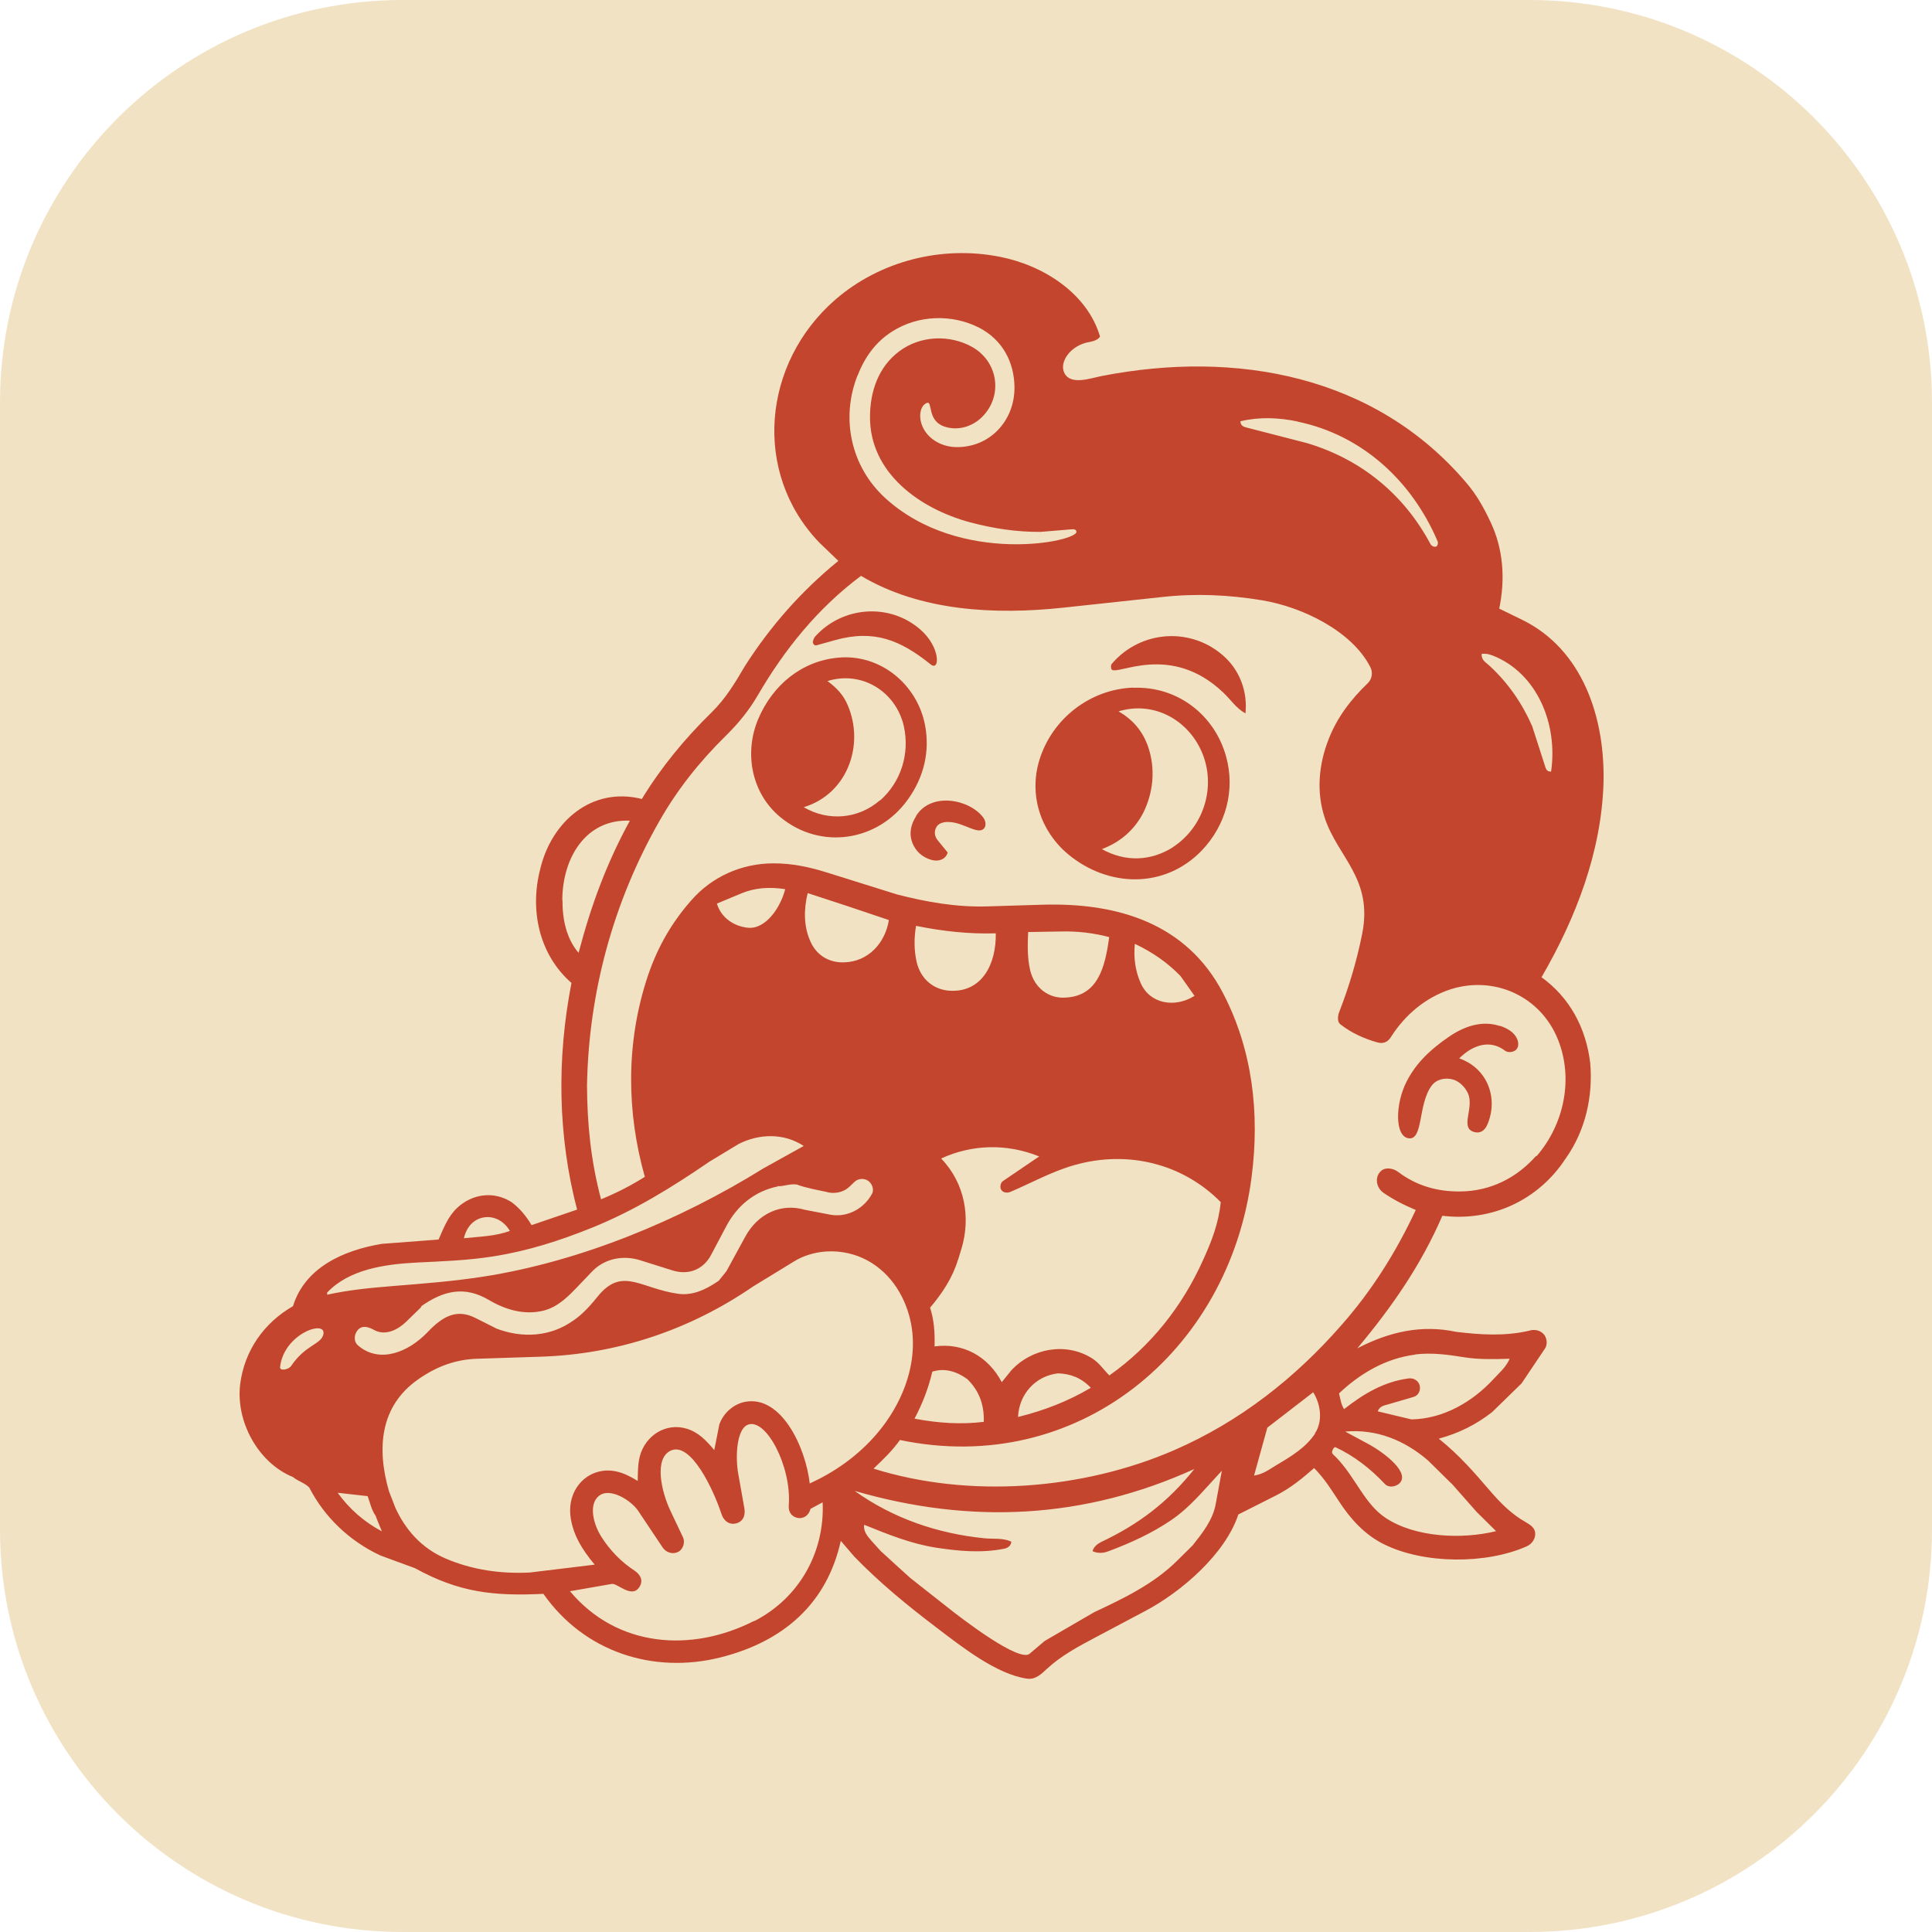
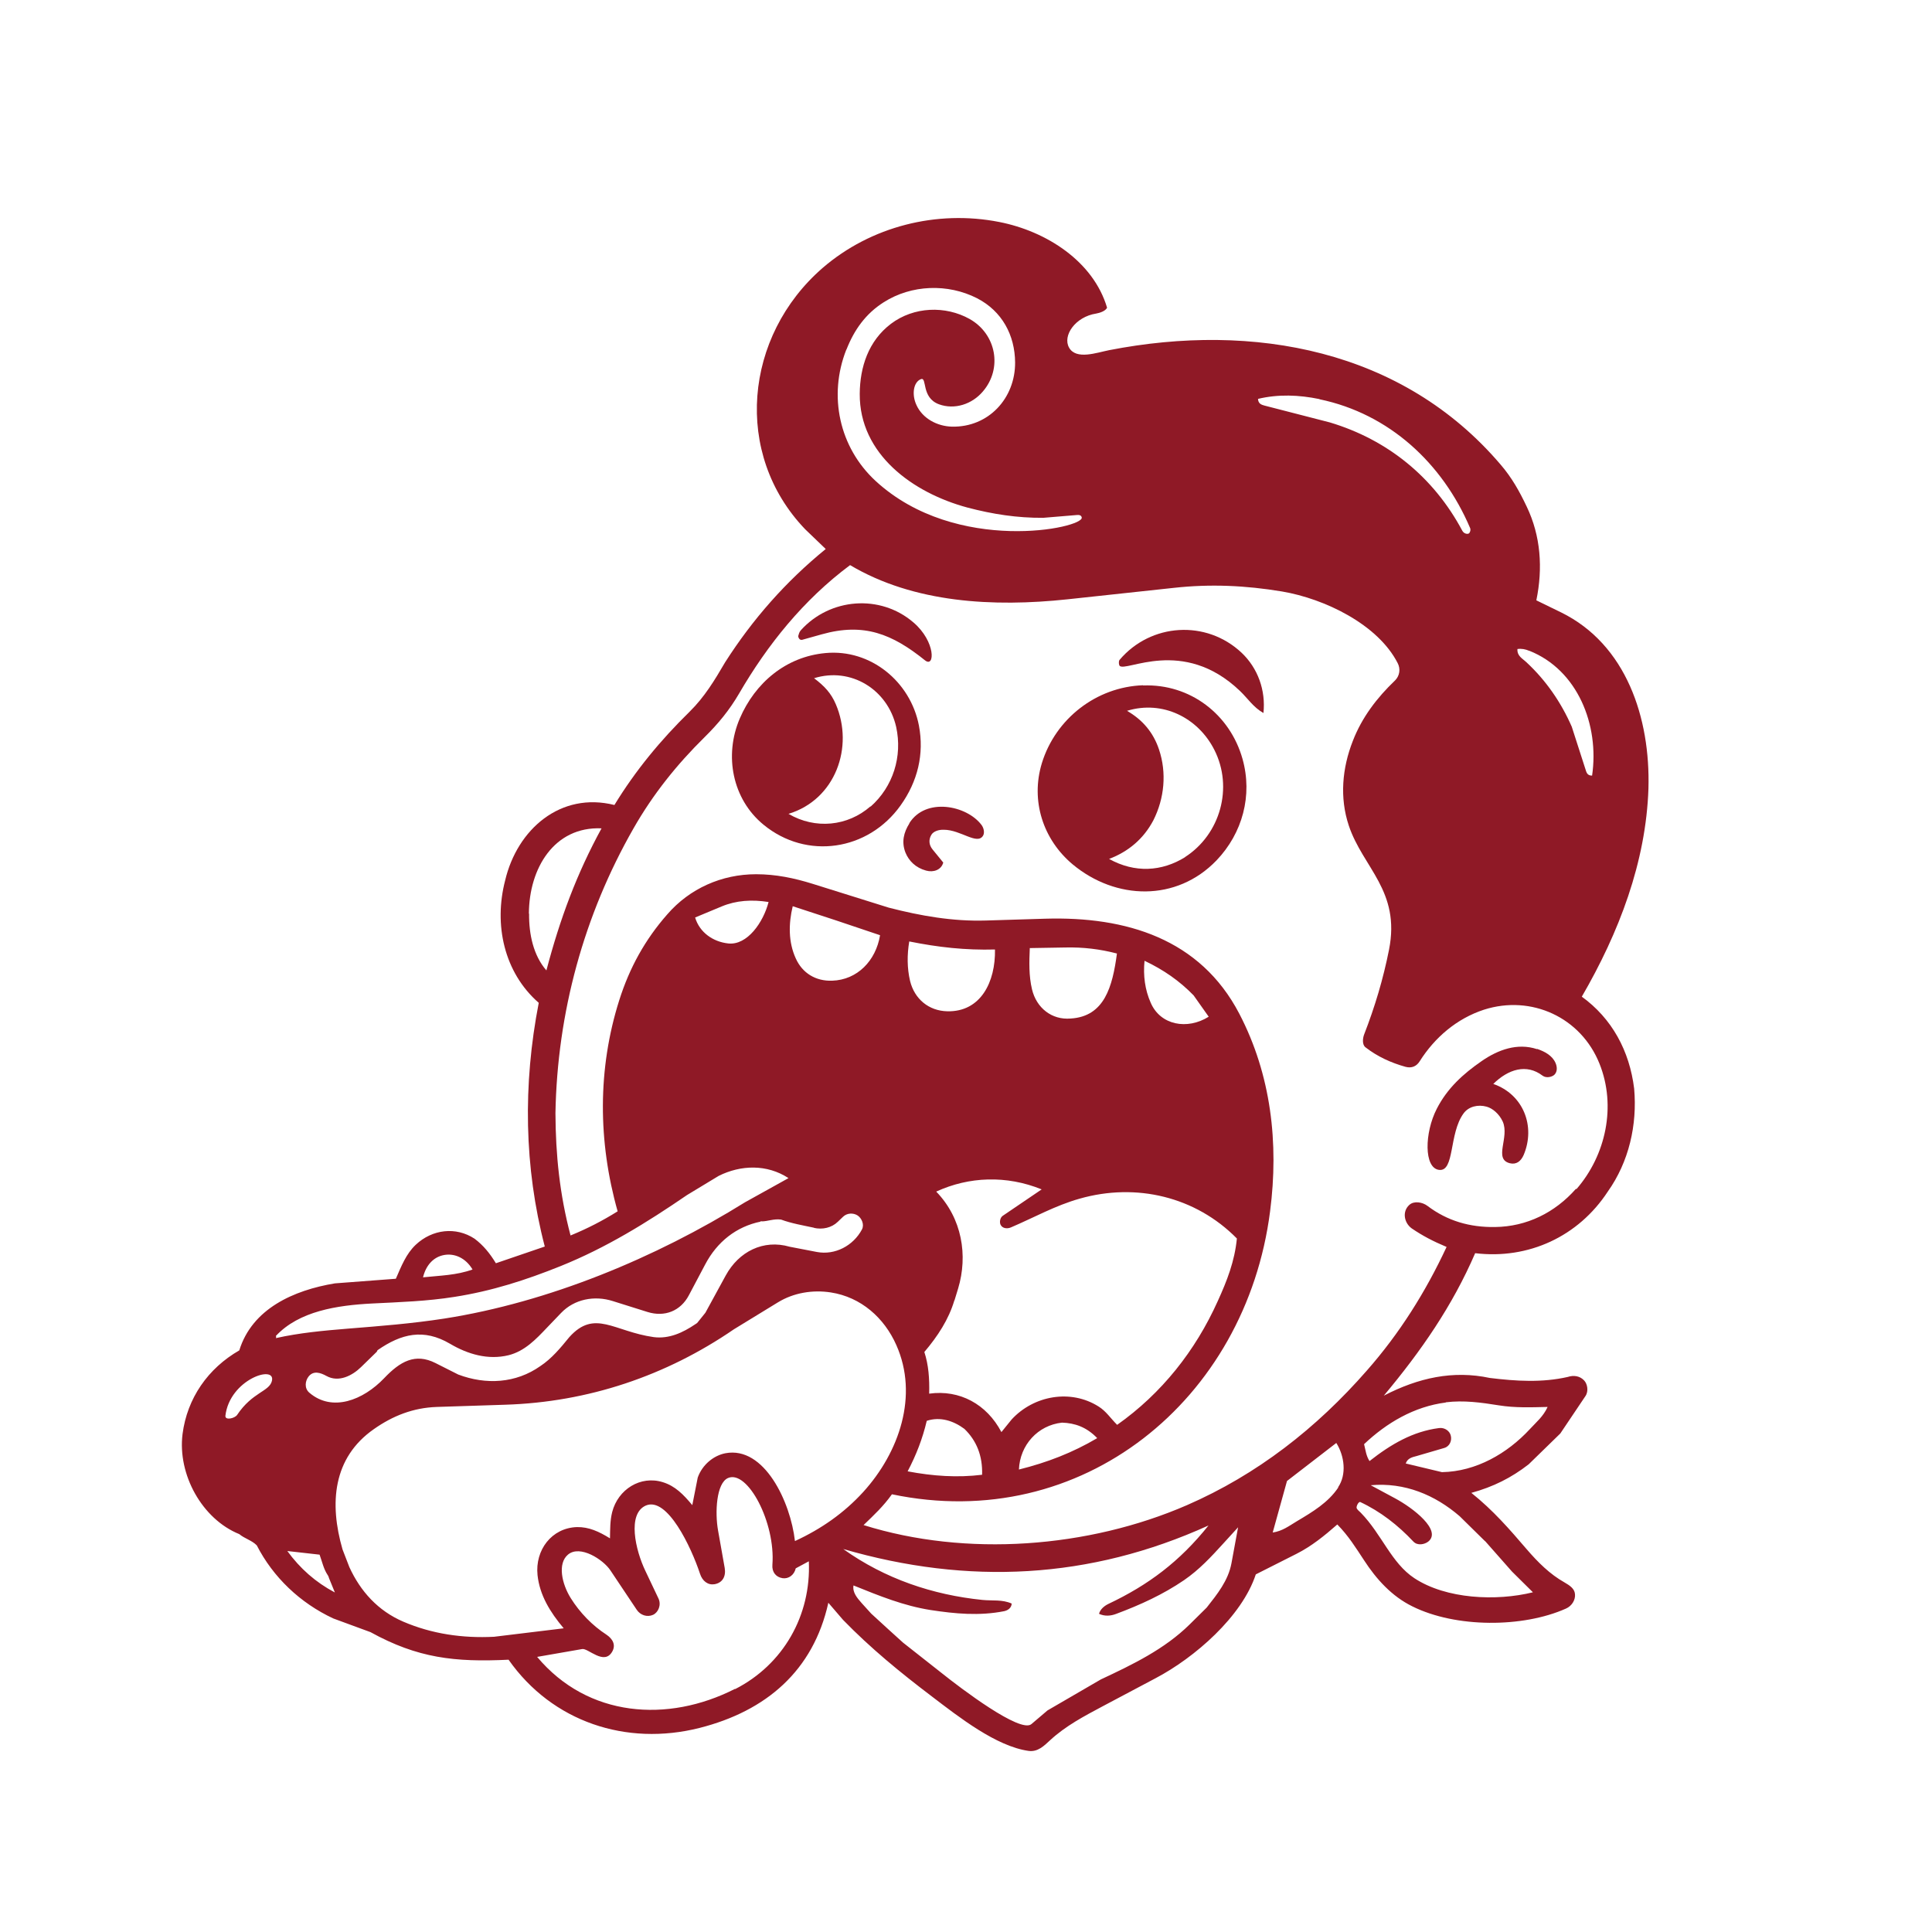
- <svg xmlns="http://www.w3.org/2000/svg" viewBox="0 0 96 96">
+ <svg xmlns="http://www.w3.org/2000/svg" id="Ebene_1" data-name="Ebene 1" viewBox="0 0 96 96">
  <defs>
    <style>
      .cls-1 {
-         fill: #c4452d;
+         fill: #8f1926;
      }
    </style>
  </defs>
-   <rect width="96" height="96" rx="20" fill="#f2e2c4" />
-   <g transform="translate(3.5 2.5) scale(0.93)">
-     <path class="cls-1" d="M78.59,49.54c1.86-3.2,3.2-6.71,3.32-10.36.1-3.5-1.1-7.16-4.34-8.75l-1.23-.6c.33-1.6.22-3.2-.48-4.66-.36-.76-.74-1.44-1.3-2.09-4.87-5.71-12.27-7.08-19.45-5.68-.61.12-1.64.5-1.99-.13-.33-.59.31-1.53,1.35-1.69.17-.03.46-.12.54-.29-.68-2.3-3.01-3.8-5.36-4.26-3.1-.61-6.38.22-8.77,2.28-3.91,3.39-4.46,9.25-.87,12.99l1.02.98c-1.99,1.62-3.64,3.5-5,5.63-.52.89-1.02,1.72-1.76,2.45-1.44,1.41-2.69,2.92-3.74,4.64-2.67-.67-4.83,1.2-5.43,3.75-.57,2.19-.06,4.57,1.67,6.08-.79,4.06-.73,8.17.3,12.11l-2.43.83c-.29-.48-.62-.89-1.06-1.22-.93-.61-2.1-.47-2.92.3-.48.45-.72,1.07-.99,1.69l-3.03.23c-2.05.34-4.11,1.26-4.75,3.33-1.55.89-2.59,2.37-2.82,4.16-.25,2.01.97,4.22,2.82,4.97.26.22.63.31.87.56.81,1.58,2.15,2.86,3.8,3.63l1.85.68c2.34,1.29,4.18,1.5,6.86,1.37,2.17,3.09,5.85,4.31,9.49,3.39,3.31-.84,5.65-2.84,6.4-6.22l.73.85c1.37,1.41,2.85,2.62,4.42,3.81,1.35,1.03,3.19,2.47,4.79,2.7.46.07.78-.25,1.08-.53.77-.71,1.68-1.19,2.6-1.68l2.64-1.4c1.94-1.02,4.29-3.06,4.98-5.16l2.02-1.02c.75-.38,1.38-.89,2.03-1.46.56.57.92,1.16,1.33,1.78.61.94,1.38,1.79,2.4,2.29,2.15,1.07,5.48,1.07,7.63.11.3-.13.48-.44.45-.72-.02-.27-.26-.43-.52-.58-.73-.41-1.32-1-1.88-1.65-.85-.99-1.66-1.93-2.75-2.8,1.09-.3,1.99-.75,2.85-1.42l1.57-1.53,1.25-1.86c.17-.25.09-.61-.06-.77-.21-.23-.52-.28-.82-.18-1.28.29-2.56.21-3.87.05-1.83-.39-3.55-.01-5.27.88,1.85-2.21,3.41-4.46,4.54-7.08,2.65.32,5.13-.83,6.59-3.06,1.05-1.48,1.47-3.31,1.31-5.12-.23-1.86-1.09-3.48-2.62-4.58ZM76,32.34c2.38.95,3.48,3.67,3.11,6.2-.25,0-.28-.16-.34-.35l-.67-2.08c-.53-1.21-1.28-2.3-2.25-3.2-.21-.2-.47-.31-.45-.66.21-.03.4.01.59.09ZM65.57,19.84c3.46.72,6.11,3.18,7.48,6.4.04.1-.01.24-.07.27-.07.04-.24.01-.32-.14-1.42-2.66-3.71-4.52-6.58-5.38l-3.26-.84c-.15-.04-.3-.1-.31-.33,1.01-.24,2.03-.2,3.05.01ZM42.06,17.37c.38-.97.95-1.78,1.85-2.35,1.38-.88,3.19-.94,4.64-.2,1.24.64,1.88,1.83,1.89,3.19.01,1.78-1.32,3.23-3.14,3.19-.74-.02-1.46-.41-1.76-1.07-.25-.53-.15-1.15.22-1.29.32-.12,0,.92.9,1.25.77.28,1.64,0,2.18-.64.98-1.14.67-2.85-.66-3.6-1.2-.67-2.77-.62-3.91.24-1.12.85-1.54,2.15-1.55,3.48-.02,3,2.64,4.92,5.35,5.65,1.25.33,2.48.52,3.77.51l1.68-.14c.12-.01.21.02.23.12.14.53-6.23,1.88-10.24-1.81-1.81-1.67-2.36-4.23-1.46-6.52ZM26.28,45.4c.01-2.26,1.26-4.34,3.61-4.24-1.23,2.25-2.06,4.48-2.74,7.06-.65-.75-.87-1.8-.86-2.82ZM22.07,62.36c.5-.09,1.06.13,1.41.72-.8.29-1.61.3-2.46.39.14-.58.5-1.01,1.05-1.11ZM13.51,68.62c-.13.53-.97.55-1.73,1.69-.12.17-.6.28-.58.04.21-1.81,2.52-2.56,2.31-1.73ZM13.71,66.38c1.15-1.23,3.03-1.52,4.78-1.61,1.39-.07,2.72-.11,4.1-.33,1.85-.29,3.53-.83,5.27-1.53,2.26-.91,4.28-2.16,6.28-3.53l1.57-.95c1.1-.55,2.4-.59,3.47.11l-2.16,1.2c-4.44,2.76-9.76,4.97-14.95,5.78-1.62.25-3.17.37-4.79.5-1.23.1-2.41.21-3.57.47,0-.02.03-.06,0-.1ZM34.54,45.59l1.32-.55c.72-.3,1.5-.35,2.33-.22-.26,1.01-1.06,2.16-2,2.06-.76-.08-1.43-.55-1.65-1.29ZM41.35,48.73c-.81.03-1.48-.37-1.81-1.11-.37-.81-.36-1.72-.15-2.59l2.14.7,2.2.74c-.21,1.27-1.13,2.22-2.38,2.26ZM40.43,61.01c.44.1.89,0,1.2-.3l.25-.24c.21-.21.53-.21.74-.07.19.13.34.44.21.69-.43.81-1.34,1.29-2.24,1.12l-1.35-.26c-1.31-.38-2.53.24-3.18,1.43l-1.01,1.85-.41.51-.09.06c-.62.42-1.31.74-2.07.64-1.98-.28-2.93-1.4-4.19,0-.44.54-.88,1.07-1.44,1.44-1.22.86-2.7.94-4.08.42l-1.13-.57c-1.01-.51-1.76-.08-2.55.75-1.05,1.1-2.58,1.69-3.71.73-.27-.22-.22-.6-.04-.82.24-.29.57-.19.88-.02.61.34,1.29-.02,1.72-.44l.78-.76.04-.08c1.18-.82,2.29-1.09,3.6-.32.88.52,1.89.82,2.91.57.8-.2,1.36-.79,1.91-1.37l.7-.73c.66-.69,1.66-.88,2.57-.59l1.72.54c.86.27,1.65-.05,2.06-.83l.81-1.53c.59-1.12,1.54-1.88,2.76-2.13,0-.03.02-.04.04-.01.31,0,.61-.14.97-.09.51.19,1.1.29,1.66.41ZM14.28,77.07l1.6.18c.13.36.2.71.4,1.01.04.05.06.13.07.16l.29.71c-.96-.51-1.73-1.19-2.37-2.07ZM36.52,83.92c-3.34,1.7-7.31,1.42-9.83-1.59l2.24-.39c.3-.05,1.09.83,1.49.13.19-.33.03-.63-.28-.84-.71-.46-1.33-1.1-1.78-1.82-.45-.72-.66-1.72-.14-2.16.6-.51,1.76.25,2.11.78l1.31,1.96c.18.27.52.38.81.25.26-.12.42-.49.27-.81l-.65-1.37c-.5-1.04-.91-2.84.02-3.25,1.07-.46,2.26,2.08,2.69,3.38.12.38.4.58.72.53.41-.07.58-.4.51-.81l-.33-1.86c-.16-.89-.09-2.36.5-2.61.97-.41,2.36,2.22,2.2,4.31-.03.36.17.62.51.67.29.04.57-.15.65-.49l.65-.35c.12,2.69-1.27,5.13-3.66,6.35ZM39.5,76.57c-.22-1.94-1.52-4.72-3.45-4.36-.58.11-1.15.56-1.38,1.21l-.27,1.37c-.44-.53-.85-.95-1.46-1.14-1.12-.35-2.23.36-2.52,1.48-.11.44-.1.84-.11,1.31-.55-.34-1.05-.57-1.64-.56-1.26.04-2.09,1.14-1.96,2.39.11,1,.62,1.83,1.3,2.64l-3.46.42c-1.56.08-3.09-.14-4.51-.75-1.26-.54-2.13-1.51-2.68-2.71l-.34-.88c-.66-2.28-.49-4.55,1.56-5.98.94-.66,1.95-1.06,3.13-1.1l3.4-.11c4.11-.13,7.98-1.43,11.36-3.75l2.19-1.34c.77-.47,1.71-.63,2.62-.49,1.5.23,2.66,1.26,3.26,2.62,1.11,2.5.15,5.32-1.65,7.3-.95,1.04-2.08,1.83-3.38,2.43ZM61.19,77.68c-.16.86-.71,1.54-1.23,2.2l-.85.84c-1.25,1.23-2.83,1.99-4.41,2.73l-2.65,1.54-.8.68c-.55.47-3.51-1.78-4.45-2.53l-1.93-1.52-.75-.68-.83-.76-.48-.53c-.22-.25-.46-.53-.4-.87,1.31.53,2.5,1.01,3.82,1.22,1.24.19,2.43.3,3.66.06.19-.04.37-.16.38-.38-.47-.21-.94-.13-1.45-.18-2.47-.25-4.85-1.05-6.92-2.53,6.2,1.8,12.25,1.51,18.15-1.17-1.43,1.79-2.99,2.96-4.98,3.9-.2.1-.4.26-.46.49.28.13.58.11.86,0,1.18-.44,2.32-.96,3.36-1.67.76-.52,1.35-1.16,1.96-1.83l.73-.8-.33,1.79ZM66.5,73.91c-.5.75-1.27,1.21-2.06,1.68-.4.24-.72.49-1.2.56l.71-2.56,2.45-1.89c.41.65.52,1.57.09,2.2ZM73.78,76.56l1.35,1.53,1.04,1.03c-1.82.45-4.31.34-5.89-.7-1.15-.76-1.61-2.17-2.66-3.25-.08-.08-.19-.16-.21-.24-.02-.07.07-.29.17-.3,1.01.47,1.89,1.16,2.65,1.97.21.22.56.14.74,0,.68-.55-.73-1.66-1.67-2.16l-1.19-.64c1.69-.15,3.19.48,4.42,1.54l1.27,1.25ZM71.84,69.68c.89-.11,1.76.01,2.63.15.81.13,1.59.1,2.43.08-.22.48-.55.74-.88,1.1-1.12,1.21-2.67,2.11-4.37,2.14l-1.8-.43c.09-.26.31-.31.54-.37l1.37-.4c.28-.08.39-.37.33-.61-.05-.23-.3-.42-.59-.38-1.3.17-2.38.8-3.45,1.64-.17-.27-.19-.52-.27-.84,1.12-1.06,2.49-1.87,4.06-2.07ZM78.31,59.07c-1.05,1.19-2.45,1.88-4.02,1.9-1.25.02-2.37-.3-3.36-1.05-.25-.19-.67-.26-.9-.05-.37.33-.26.9.12,1.17.53.36,1.04.63,1.73.92-1.05,2.25-2.34,4.3-3.96,6.14-2.5,2.86-5.45,5.17-8.94,6.69-4.9,2.13-10.97,2.59-16.07.99.54-.52.98-.93,1.41-1.53,9.45,1.98,17.59-4.69,18.79-14.06.44-3.39.05-6.79-1.53-9.82-1.94-3.72-5.62-4.84-9.65-4.72l-2.94.09c-1.65.05-3.24-.23-4.83-.64l-3.77-1.18c-.93-.29-1.84-.48-2.82-.48-1.71,0-3.3.71-4.41,1.99-1.11,1.26-1.88,2.66-2.39,4.27-1.08,3.41-1.06,7.02-.08,10.49-.75.47-1.51.86-2.34,1.2-.54-2.04-.74-4-.75-6.08.09-4.99,1.41-9.83,3.88-14.15.97-1.7,2.15-3.17,3.53-4.53.68-.67,1.23-1.34,1.71-2.16,1.42-2.44,3.2-4.66,5.52-6.39,3.18,1.89,7.14,2.09,10.8,1.7l5.29-.57c1.82-.2,3.56-.12,5.37.18,2.13.36,4.77,1.64,5.75,3.56.15.29.1.63-.13.86-.9.86-1.65,1.84-2.1,3.01-.53,1.35-.66,2.82-.2,4.2.7,2.1,2.58,3.24,2,6.17-.29,1.46-.7,2.83-1.24,4.22-.07.19-.1.5.07.63.59.46,1.27.77,1.99.97.3.08.54-.02.7-.27.75-1.19,1.85-2.13,3.2-2.57,2.35-.75,4.82.38,5.74,2.69.84,2.1.32,4.54-1.15,6.23ZM47.43,64.61l.18-.59c.49-1.63.2-3.48-1.09-4.81,1.63-.75,3.49-.82,5.24-.11l-1.93,1.31c-.15.1-.17.34-.11.45.09.18.32.21.51.13,1.15-.49,2.21-1.09,3.42-1.43,2.81-.8,5.76-.1,7.81,1.98-.11,1.13-.49,2.1-.95,3.11-1.11,2.47-2.79,4.59-5,6.15-.33-.33-.55-.68-.92-.91-1.39-.88-3.22-.55-4.32.64l-.51.63c-.73-1.39-2.08-2.12-3.59-1.91.02-.75-.03-1.43-.24-2.07.67-.79,1.21-1.62,1.49-2.56M51.16,47.11l1.78-.03c.88-.02,1.72.08,2.56.3-.22,1.65-.62,3.13-2.3,3.23-.94.08-1.7-.53-1.92-1.45-.16-.67-.14-1.36-.11-2.05ZM56.87,47.74c.95.45,1.74,1,2.44,1.72l.75,1.06c-1.07.67-2.4.42-2.88-.69-.29-.65-.38-1.36-.31-2.08ZM54.52,71.46c-1.22.72-2.48,1.21-3.89,1.56.05-1.22.94-2.2,2.14-2.33.64.02,1.22.22,1.75.77ZM47.07,50.25c-.92-.02-1.63-.61-1.85-1.51-.15-.64-.15-1.3-.04-1.96,1.44.29,2.79.44,4.26.4.03,1.6-.7,3.11-2.37,3.07ZM46.05,70.6c.67-.22,1.33,0,1.87.4.6.58.91,1.33.88,2.28-1.22.15-2.43.07-3.7-.17.43-.82.74-1.62.95-2.51Z" />
-     <path class="cls-1" d="M76.37,52.13c-.97-.32-1.93.03-2.74.59-.93.64-1.72,1.36-2.24,2.38-.61,1.19-.64,2.93.11,3.03.79.11.49-1.8,1.22-2.8.25-.35.72-.46,1.15-.34.29.08.62.35.8.74.35.79-.47,1.86.35,2.07.32.08.55-.09.69-.41.6-1.42-.01-3.01-1.51-3.53.74-.73,1.65-1.02,2.45-.41.19.14.48.06.59-.05.15-.15.14-.39.05-.59-.16-.36-.53-.56-.91-.69Z" />
-     <path class="cls-1" d="M55.63,32.79c-.06.08-.03.25,0,.29.29.35,3.15-1.46,5.98,1.25.4.38.66.81,1.17,1.1.12-1.13-.28-2.23-1.08-2.99-1.76-1.66-4.52-1.48-6.07.35Z" />
-     <path class="cls-1" d="M39.83,31.8l1-.28c2.1-.59,3.5-.02,5.13,1.29.5.4.54-.93-.57-1.88-1.65-1.42-4.15-1.22-5.6.39-.08.09-.1.2-.12.26-.03.07.06.24.16.21Z" />
-     <path class="cls-1" d="M45.19,40.91c-.29.46-.4.93-.2,1.45.17.42.51.76,1.03.9.36.1.75-.03.85-.4l-.53-.65c-.19-.23-.2-.5-.06-.73.1-.17.36-.26.62-.25.84,0,1.66.78,1.95.29.08-.14.04-.37-.08-.53-.74-.98-2.78-1.38-3.59-.08Z" />
-     <path class="cls-1" d="M56.8,34.05c-2.32.08-4.35,1.66-5.03,3.87-.57,1.87.06,3.8,1.53,5.03,2.14,1.78,5.16,1.87,7.15-.2,1.29-1.35,1.8-3.23,1.29-5.04-.62-2.21-2.6-3.74-4.94-3.65ZM58.89,42.59c-1.16.72-2.5.8-3.78.09.95-.36,1.71-.99,2.2-1.92.55-1.09.67-2.36.28-3.52-.28-.84-.81-1.47-1.59-1.92,1.77-.54,3.53.34,4.34,1.94.95,1.87.3,4.2-1.46,5.33Z" />
-     <path class="cls-1" d="M45.66,36.05c-.42-2.18-2.4-3.81-4.64-3.6-1.97.18-3.5,1.48-4.26,3.25-.79,1.84-.37,4.01,1.18,5.28,2.14,1.76,5.2,1.3,6.81-.96.85-1.19,1.18-2.55.91-3.97ZM43.25,40.07c-1.13.99-2.74,1.15-4.07.37,2.34-.71,3.26-3.33,2.35-5.45-.23-.54-.56-.9-1.08-1.29,1.83-.57,3.66.56,4.08,2.42.32,1.46-.15,2.97-1.27,3.96Z" />
-   </g>
+   <path class="cls-1" d="M78.59,49.54c1.86-3.2,3.2-6.71,3.32-10.36.1-3.5-1.1-7.16-4.34-8.75l-1.23-.6c.33-1.6.22-3.2-.48-4.66-.36-.76-.74-1.44-1.3-2.09-4.87-5.71-12.27-7.08-19.45-5.68-.61.12-1.64.5-1.99-.13-.33-.59.31-1.53,1.35-1.69.17-.03.46-.12.54-.29-.68-2.3-3.01-3.8-5.36-4.26-3.1-.61-6.38.22-8.77,2.28-3.91,3.39-4.46,9.25-.87,12.99l1.02.98c-1.99,1.62-3.64,3.5-5,5.63-.52.89-1.02,1.72-1.76,2.45-1.44,1.41-2.69,2.92-3.74,4.64-2.67-.67-4.83,1.2-5.43,3.75-.57,2.19-.06,4.57,1.67,6.08-.79,4.06-.73,8.17.3,12.11l-2.43.83c-.29-.48-.62-.89-1.06-1.22-.93-.61-2.1-.47-2.92.3-.48.45-.72,1.07-.99,1.69l-3.03.23c-2.05.34-4.11,1.26-4.75,3.33-1.55.89-2.59,2.37-2.82,4.16-.25,2.01.97,4.22,2.82,4.97.26.22.63.31.87.56.81,1.58,2.15,2.86,3.8,3.63l1.85.68c2.34,1.29,4.18,1.5,6.86,1.37,2.17,3.09,5.85,4.31,9.49,3.39,3.31-.84,5.65-2.84,6.4-6.22l.73.85c1.37,1.41,2.85,2.62,4.42,3.81,1.35,1.03,3.19,2.47,4.79,2.7.46.07.78-.25,1.08-.53.77-.71,1.68-1.19,2.6-1.68l2.64-1.4c1.94-1.02,4.29-3.06,4.98-5.16l2.02-1.02c.75-.38,1.38-.89,2.03-1.46.56.57.92,1.16,1.33,1.78.61.94,1.38,1.79,2.4,2.29,2.15,1.07,5.48,1.07,7.63.11.3-.13.48-.44.45-.72-.02-.27-.26-.43-.52-.58-.73-.41-1.32-1-1.88-1.65-.85-.99-1.66-1.93-2.75-2.8,1.09-.3,1.99-.75,2.85-1.42l1.57-1.53,1.25-1.86c.17-.25.09-.61-.06-.77-.21-.23-.52-.28-.82-.18-1.28.29-2.56.21-3.87.05-1.83-.39-3.55-.01-5.27.88,1.85-2.21,3.41-4.46,4.54-7.08,2.65.32,5.13-.83,6.59-3.06,1.05-1.48,1.47-3.31,1.31-5.12-.23-1.86-1.09-3.48-2.62-4.58ZM76,32.34c2.38.95,3.48,3.67,3.11,6.2-.25,0-.28-.16-.34-.35l-.67-2.08c-.53-1.21-1.28-2.3-2.25-3.2-.21-.2-.47-.31-.45-.66.21-.03.4.01.59.09ZM65.57,19.84c3.46.72,6.11,3.18,7.48,6.4.04.1-.01.24-.07.27-.07.04-.24.01-.32-.14-1.42-2.66-3.71-4.52-6.58-5.38l-3.26-.84c-.15-.04-.3-.1-.31-.33,1.01-.24,2.03-.2,3.05.01ZM42.06,17.37c.38-.97.95-1.78,1.85-2.35,1.38-.88,3.19-.94,4.64-.2,1.24.64,1.88,1.83,1.89,3.19.01,1.78-1.32,3.23-3.14,3.19-.74-.02-1.46-.41-1.76-1.07-.25-.53-.15-1.15.22-1.29.32-.12,0,.92.9,1.25.77.28,1.64,0,2.18-.64.98-1.14.67-2.85-.66-3.6-1.2-.67-2.77-.62-3.91.24-1.12.85-1.54,2.15-1.55,3.48-.02,3,2.64,4.92,5.35,5.65,1.25.33,2.48.52,3.77.51l1.68-.14c.12-.01.21.02.23.12.14.53-6.23,1.88-10.24-1.81-1.81-1.67-2.36-4.23-1.46-6.52ZM26.28,45.4c.01-2.26,1.26-4.34,3.61-4.24-1.23,2.25-2.06,4.48-2.74,7.06-.65-.75-.87-1.8-.86-2.82ZM22.07,62.36c.5-.09,1.06.13,1.41.72-.8.29-1.61.3-2.46.39.14-.58.5-1.01,1.05-1.11ZM13.51,68.62c-.13.53-.97.55-1.73,1.69-.12.17-.6.28-.58.04.21-1.81,2.52-2.56,2.31-1.73ZM13.71,66.38c1.15-1.23,3.03-1.52,4.78-1.61,1.39-.07,2.72-.11,4.1-.33,1.85-.29,3.53-.83,5.27-1.53,2.26-.91,4.28-2.16,6.28-3.53l1.57-.95c1.1-.55,2.4-.59,3.47.11l-2.16,1.2c-4.44,2.76-9.76,4.97-14.95,5.78-1.62.25-3.17.37-4.79.5-1.23.1-2.41.21-3.57.47,0-.02.03-.06,0-.1ZM34.54,45.59l1.32-.55c.72-.3,1.5-.35,2.33-.22-.26,1.01-1.06,2.16-2,2.06-.76-.08-1.43-.55-1.65-1.29ZM41.35,48.73c-.81.03-1.48-.37-1.81-1.11-.37-.81-.36-1.72-.15-2.59l2.14.7,2.2.74c-.21,1.27-1.13,2.22-2.38,2.26ZM40.43,61.01c.44.1.89,0,1.2-.3l.25-.24c.21-.21.53-.21.74-.07.19.13.34.44.21.69-.43.81-1.34,1.29-2.24,1.12l-1.35-.26c-1.31-.38-2.53.24-3.18,1.43l-1.01,1.85-.41.51-.09.06c-.62.42-1.31.74-2.07.64-1.98-.28-2.93-1.4-4.19,0-.44.54-.88,1.07-1.44,1.44-1.22.86-2.7.94-4.08.42l-1.13-.57c-1.01-.51-1.76-.08-2.55.75-1.05,1.1-2.58,1.69-3.71.73-.27-.22-.22-.6-.04-.82.24-.29.57-.19.88-.02.61.34,1.29-.02,1.72-.44l.78-.76.04-.08c1.18-.82,2.29-1.09,3.6-.32.88.52,1.89.82,2.91.57.8-.2,1.36-.79,1.91-1.37l.7-.73c.66-.69,1.66-.88,2.57-.59l1.72.54c.86.27,1.65-.05,2.06-.83l.81-1.53c.59-1.12,1.54-1.88,2.76-2.13,0-.03.02-.04.04-.01.31,0,.61-.14.97-.09.51.19,1.1.29,1.66.41ZM14.28,77.07l1.6.18c.13.36.2.71.4,1.01.04.05.06.13.07.16l.29.71c-.96-.51-1.73-1.19-2.37-2.07ZM36.52,83.92c-3.34,1.7-7.31,1.42-9.83-1.59l2.24-.39c.3-.05,1.09.83,1.49.13.19-.33.03-.63-.28-.84-.71-.46-1.33-1.1-1.78-1.82-.45-.72-.66-1.72-.14-2.16.6-.51,1.76.25,2.11.78l1.31,1.96c.18.27.52.38.81.25.26-.12.42-.49.27-.81l-.65-1.37c-.5-1.04-.91-2.84.02-3.25,1.07-.46,2.26,2.08,2.69,3.38.12.38.4.58.72.53.41-.07.58-.4.51-.81l-.33-1.86c-.16-.89-.09-2.36.5-2.61.97-.41,2.36,2.22,2.2,4.31-.03.36.17.62.51.67.29.04.57-.15.65-.49l.65-.35c.12,2.69-1.27,5.13-3.66,6.35ZM39.5,76.57c-.22-1.94-1.52-4.72-3.45-4.36-.58.11-1.15.56-1.38,1.21l-.27,1.37c-.44-.53-.85-.95-1.46-1.14-1.12-.35-2.23.36-2.52,1.48-.11.44-.1.84-.11,1.31-.55-.34-1.05-.57-1.64-.56-1.26.04-2.09,1.14-1.96,2.39.11,1,.62,1.83,1.3,2.64l-3.46.42c-1.56.08-3.09-.14-4.51-.75-1.26-.54-2.13-1.51-2.68-2.71l-.34-.88c-.66-2.28-.49-4.55,1.56-5.98.94-.66,1.95-1.06,3.13-1.1l3.4-.11c4.11-.13,7.98-1.43,11.36-3.75l2.19-1.34c.77-.47,1.71-.63,2.62-.49,1.5.23,2.66,1.26,3.26,2.62,1.11,2.5.15,5.32-1.65,7.3-.95,1.04-2.08,1.83-3.38,2.43ZM61.19,77.68c-.16.86-.71,1.54-1.23,2.2l-.85.84c-1.25,1.23-2.83,1.99-4.41,2.73l-2.65,1.54-.8.68c-.55.47-3.51-1.78-4.45-2.53l-1.93-1.52-.75-.68-.83-.76-.48-.53c-.22-.25-.46-.53-.4-.87,1.31.53,2.5,1.01,3.82,1.22,1.24.19,2.43.3,3.66.06.19-.04.37-.16.38-.38-.47-.21-.94-.13-1.45-.18-2.47-.25-4.85-1.05-6.92-2.53,6.2,1.8,12.25,1.51,18.15-1.17-1.43,1.79-2.99,2.96-4.98,3.9-.2.1-.4.26-.46.49.28.13.58.11.86,0,1.18-.44,2.32-.96,3.36-1.67.76-.52,1.35-1.16,1.96-1.83l.73-.8-.33,1.79ZM66.5,73.91c-.5.75-1.27,1.21-2.06,1.68-.4.24-.72.49-1.2.56l.71-2.56,2.45-1.89c.41.65.52,1.57.09,2.2ZM73.78,76.56l1.35,1.53,1.04,1.03c-1.82.45-4.31.34-5.89-.7-1.15-.76-1.61-2.17-2.66-3.25-.08-.08-.19-.16-.21-.24-.02-.07.07-.29.17-.3,1.01.47,1.89,1.16,2.65,1.97.21.22.56.14.74,0,.68-.55-.73-1.66-1.67-2.16l-1.19-.64c1.69-.15,3.19.48,4.42,1.54l1.27,1.25ZM71.84,69.68c.89-.11,1.76.01,2.63.15.81.13,1.59.1,2.43.08-.22.48-.55.74-.88,1.1-1.12,1.21-2.67,2.11-4.37,2.14l-1.8-.43c.09-.26.31-.31.54-.37l1.37-.4c.28-.08.39-.37.33-.61-.05-.23-.3-.42-.59-.38-1.3.17-2.38.8-3.45,1.64-.17-.27-.19-.52-.27-.84,1.12-1.06,2.49-1.87,4.06-2.07ZM78.31,59.07c-1.05,1.19-2.45,1.88-4.02,1.9-1.25.02-2.37-.3-3.36-1.05-.25-.19-.67-.26-.9-.05-.37.33-.26.9.12,1.17.53.36,1.04.63,1.73.92-1.05,2.25-2.34,4.3-3.96,6.14-2.5,2.86-5.45,5.17-8.94,6.69-4.9,2.13-10.97,2.59-16.07.99.54-.52.98-.93,1.41-1.53,9.45,1.98,17.59-4.69,18.79-14.06.44-3.39.05-6.79-1.53-9.82-1.94-3.72-5.62-4.84-9.65-4.72l-2.94.09c-1.65.05-3.24-.23-4.83-.64l-3.77-1.18c-.93-.29-1.84-.48-2.82-.48-1.71,0-3.3.71-4.41,1.99-1.11,1.26-1.88,2.66-2.39,4.27-1.08,3.41-1.06,7.02-.08,10.49-.75.47-1.51.86-2.34,1.2-.54-2.04-.74-4-.75-6.08.09-4.99,1.41-9.83,3.88-14.15.97-1.7,2.15-3.17,3.53-4.53.68-.67,1.23-1.34,1.71-2.16,1.42-2.44,3.2-4.66,5.52-6.39,3.18,1.89,7.14,2.09,10.8,1.7l5.29-.57c1.82-.2,3.56-.12,5.37.18,2.13.36,4.77,1.64,5.75,3.56.15.29.1.63-.13.86-.9.86-1.65,1.84-2.1,3.01-.53,1.35-.66,2.82-.2,4.2.7,2.1,2.58,3.24,2,6.17-.29,1.46-.7,2.83-1.24,4.22-.07.19-.1.5.07.63.59.46,1.27.77,1.99.97.3.08.54-.02.7-.27.75-1.19,1.85-2.13,3.2-2.57,2.35-.75,4.82.38,5.74,2.69.84,2.1.32,4.54-1.15,6.23ZM47.43,64.61l.18-.59c.49-1.63.2-3.48-1.09-4.81,1.63-.75,3.49-.82,5.24-.11l-1.93,1.31c-.15.1-.17.34-.11.45.09.18.32.21.51.13,1.15-.49,2.21-1.09,3.42-1.43,2.81-.8,5.76-.1,7.81,1.98-.11,1.13-.49,2.1-.95,3.11-1.11,2.47-2.79,4.59-5,6.15-.33-.33-.55-.68-.92-.91-1.39-.88-3.22-.55-4.32.64l-.51.63c-.73-1.39-2.08-2.12-3.59-1.91.02-.75-.03-1.43-.24-2.07.67-.79,1.21-1.62,1.49-2.56M51.16,47.11l1.78-.03c.88-.02,1.72.08,2.56.3-.22,1.65-.62,3.13-2.3,3.23-.94.08-1.7-.53-1.92-1.45-.16-.67-.14-1.36-.11-2.05ZM56.87,47.74c.95.45,1.74,1,2.44,1.72l.75,1.06c-1.07.67-2.4.42-2.88-.69-.29-.65-.38-1.36-.31-2.08ZM54.52,71.46c-1.22.72-2.48,1.21-3.89,1.56.05-1.22.94-2.2,2.14-2.33.64.02,1.22.22,1.75.77ZM47.07,50.25c-.92-.02-1.63-.61-1.85-1.51-.15-.64-.15-1.3-.04-1.96,1.44.29,2.79.44,4.26.4.03,1.6-.7,3.11-2.37,3.07ZM46.05,70.6c.67-.22,1.33,0,1.87.4.6.58.91,1.33.88,2.28-1.22.15-2.43.07-3.7-.17.43-.82.74-1.62.95-2.51Z" />
+   <path class="cls-1" d="M76.37,52.13c-.97-.32-1.93.03-2.74.59-.93.64-1.72,1.36-2.24,2.38-.61,1.19-.64,2.93.11,3.03.79.11.49-1.8,1.22-2.8.25-.35.72-.46,1.15-.34.29.08.62.35.8.74.35.79-.47,1.86.35,2.07.32.08.55-.09.69-.41.6-1.42-.01-3.01-1.51-3.53.74-.73,1.65-1.02,2.45-.41.19.14.48.06.59-.05.15-.15.14-.39.05-.59-.16-.36-.53-.56-.91-.69Z" />
+   <path class="cls-1" d="M55.63,32.79c-.06.08-.03.25,0,.29.29.35,3.15-1.46,5.98,1.25.4.38.66.81,1.17,1.1.12-1.13-.28-2.23-1.08-2.99-1.76-1.66-4.52-1.48-6.07.35Z" />
+   <path class="cls-1" d="M39.83,31.8l1-.28c2.1-.59,3.5-.02,5.13,1.29.5.4.54-.93-.57-1.88-1.65-1.42-4.15-1.22-5.6.39-.08.09-.1.2-.12.26-.03.07.06.24.16.21Z" />
+   <path class="cls-1" d="M45.19,40.91c-.29.46-.4.93-.2,1.45.17.42.51.76,1.03.9.36.1.75-.03.85-.4l-.53-.65c-.19-.23-.2-.5-.06-.73.1-.17.36-.26.62-.25.84,0,1.66.78,1.95.29.08-.14.04-.37-.08-.53-.74-.98-2.78-1.38-3.59-.08Z" />
+   <path class="cls-1" d="M56.8,34.05c-2.32.08-4.35,1.66-5.03,3.87-.57,1.87.06,3.8,1.53,5.03,2.14,1.78,5.16,1.87,7.15-.2,1.29-1.35,1.8-3.23,1.29-5.04-.62-2.21-2.6-3.74-4.94-3.65ZM58.89,42.59c-1.16.72-2.5.8-3.78.09.95-.36,1.71-.99,2.2-1.92.55-1.09.67-2.36.28-3.52-.28-.84-.81-1.47-1.59-1.92,1.77-.54,3.53.34,4.34,1.94.95,1.87.3,4.2-1.46,5.33Z" />
+   <path class="cls-1" d="M45.66,36.05c-.42-2.18-2.4-3.81-4.64-3.6-1.97.18-3.5,1.48-4.26,3.25-.79,1.84-.37,4.01,1.18,5.28,2.14,1.76,5.2,1.3,6.81-.96.85-1.19,1.18-2.55.91-3.97ZM43.25,40.07c-1.13.99-2.74,1.15-4.07.37,2.34-.71,3.26-3.33,2.35-5.45-.23-.54-.56-.9-1.08-1.29,1.83-.57,3.66.56,4.08,2.42.32,1.46-.15,2.97-1.27,3.96Z" />
</svg>
